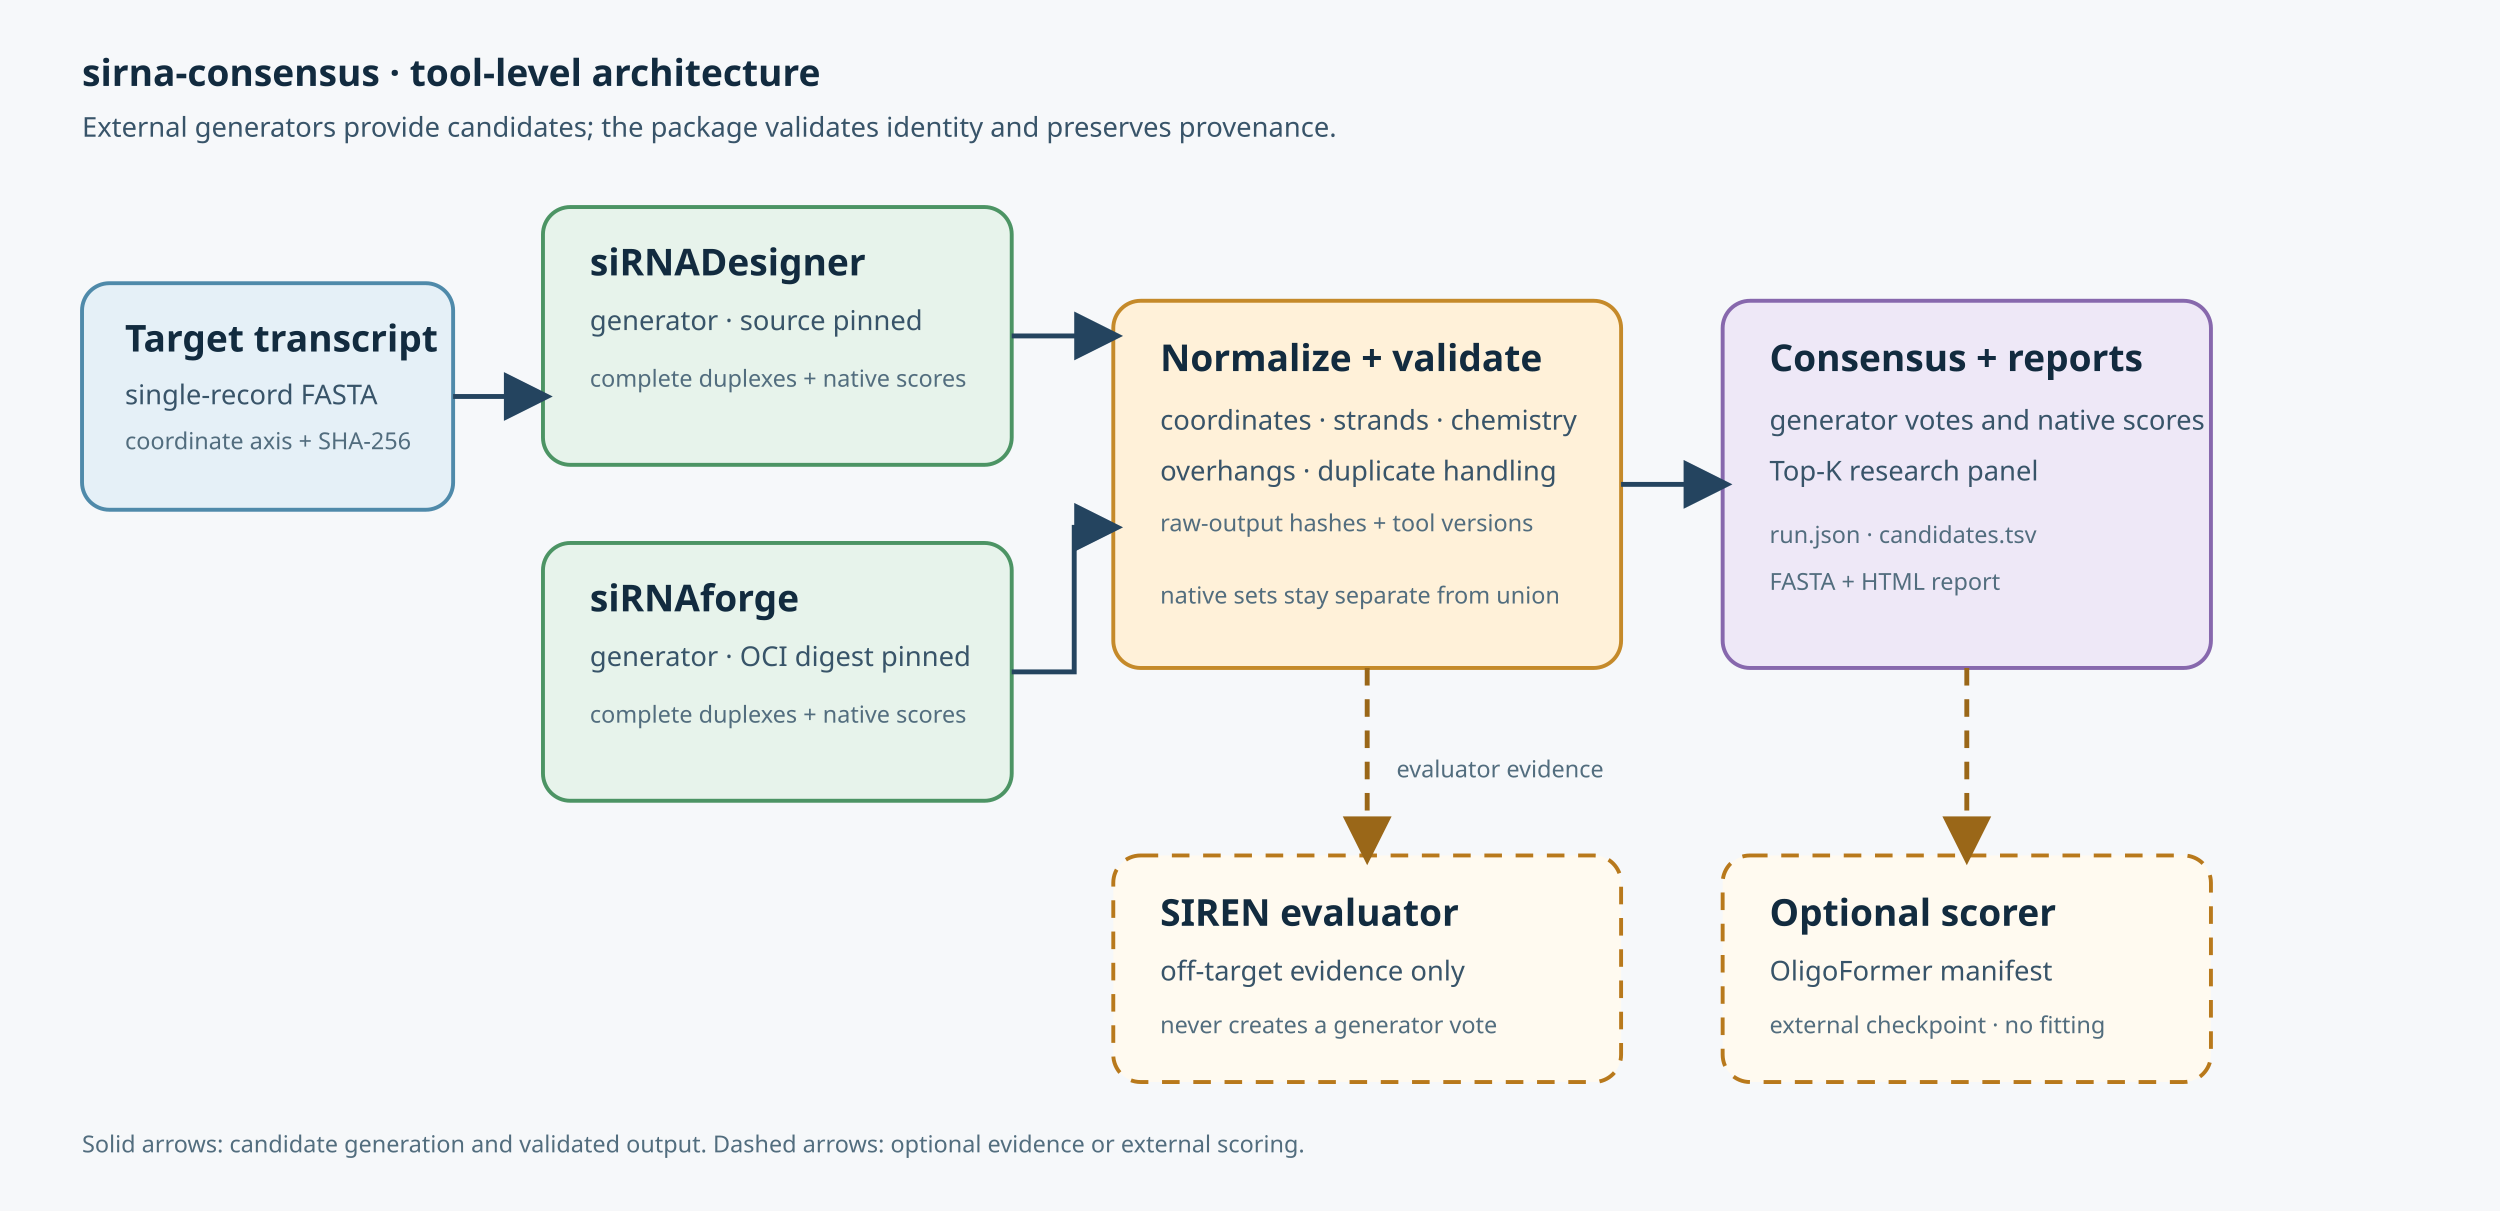
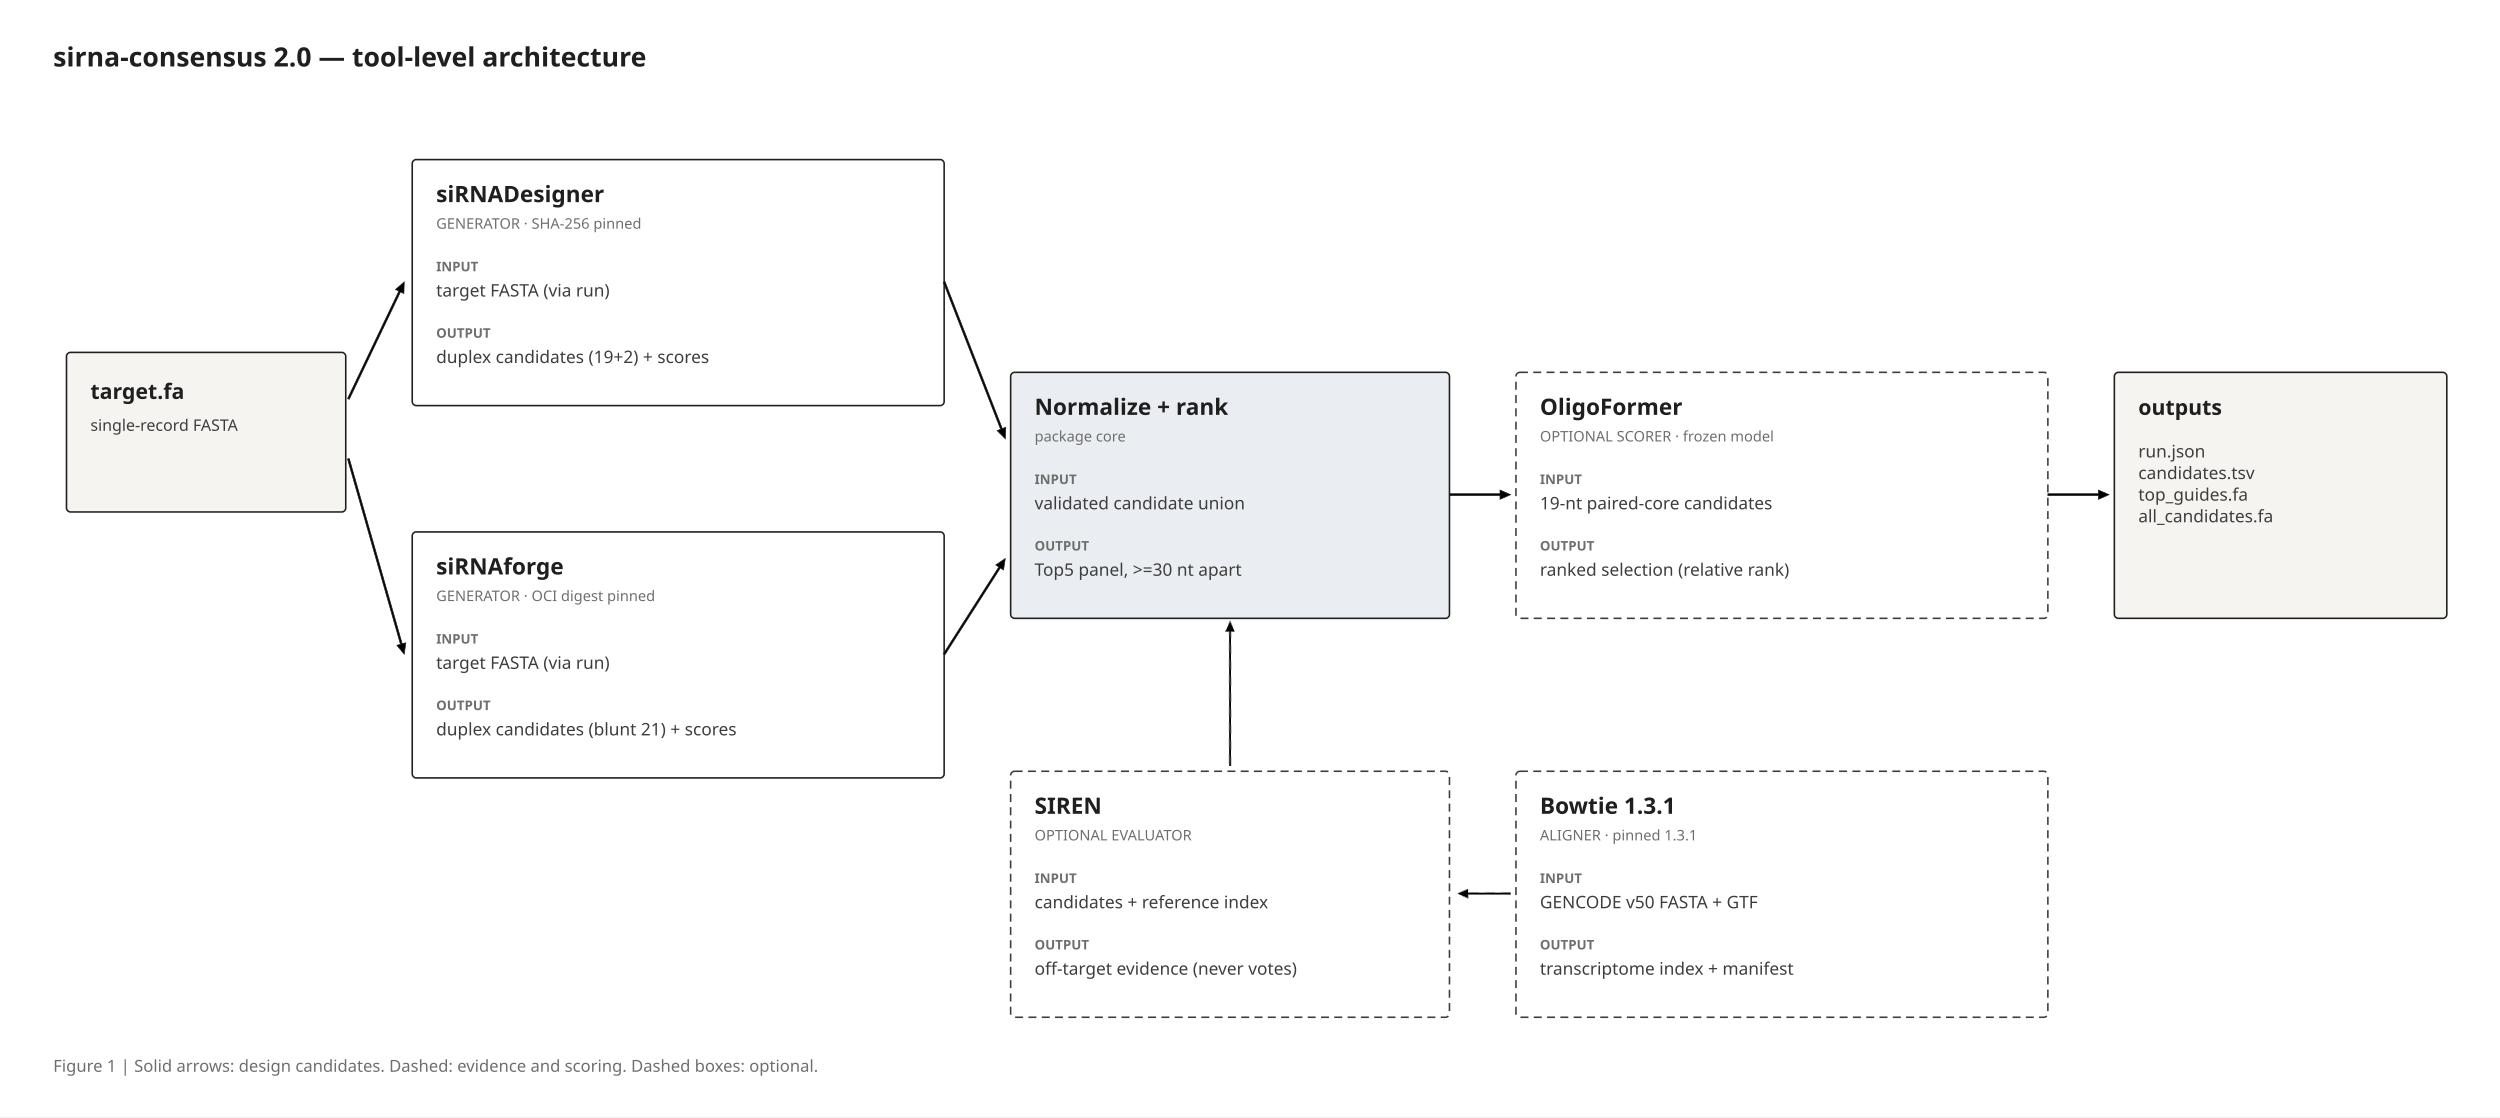
- <svg xmlns="http://www.w3.org/2000/svg" width="1280" height="620" viewBox="0 0 1280 620" role="img" aria-labelledby="title desc">
-   <defs>
-     <marker id="arrow" markerWidth="10" markerHeight="10" refX="8" refY="5" orient="auto">
-       <path d="M0 0 L10 5 L0 10 z" fill="#24445f" />
-     </marker>
-     <marker id="dashed-arrow" markerWidth="10" markerHeight="10" refX="8" refY="5" orient="auto">
-       <path d="M0 0 L10 5 L0 10 z" fill="#9a6718" />
-     </marker>
-     <style>
-       .box{stroke-width:2;rx:14}.title{font:700 19px system-ui,sans-serif;fill:#122b3f}.body{font:14px system-ui,sans-serif;fill:#385469}.small{font:12px system-ui,sans-serif;fill:#526d7e}.solid{stroke:#24445f;stroke-width:2.5;fill:none;marker-end:url(#arrow)}.dashed{stroke:#9a6718;stroke-width:2.5;stroke-dasharray:9 7;fill:none;marker-end:url(#dashed-arrow)}
-     </style>
-   </defs>
-   <rect width="1280" height="620" fill="#f6f8fa" />
-   <text x="42" y="44" class="title" font-size="27">sirna-consensus · tool-level architecture</text>
-   <text x="42" y="70" class="body">External generators provide candidates; the package validates identity and preserves provenance.</text>
-   <rect x="42" y="145" width="190" height="116" class="box" fill="#e5f0f7" stroke="#4f8aaa" />
-   <text x="64" y="180" class="title">Target transcript</text>
-   <text x="64" y="207" class="body">single-record FASTA</text>
-   <text x="64" y="230" class="small">coordinate axis + SHA-256</text>
-   <rect x="278" y="106" width="240" height="132" class="box" fill="#e7f3eb" stroke="#4c9464" />
-   <text x="302" y="141" class="title">siRNADesigner</text>
-   <text x="302" y="169" class="body">generator · source pinned</text>
-   <text x="302" y="198" class="small">complete duplexes + native scores</text>
-   <rect x="278" y="278" width="240" height="132" class="box" fill="#e7f3eb" stroke="#4c9464" />
-   <text x="302" y="313" class="title">siRNAforge</text>
-   <text x="302" y="341" class="body">generator · OCI digest pinned</text>
-   <text x="302" y="370" class="small">complete duplexes + native scores</text>
-   <rect x="570" y="154" width="260" height="188" class="box" fill="#fff1d9" stroke="#c58a2a" />
-   <text x="594" y="190" class="title">Normalize + validate</text>
-   <text x="594" y="220" class="body">coordinates · strands · chemistry</text>
-   <text x="594" y="246" class="body">overhangs · duplicate handling</text>
-   <text x="594" y="272" class="small">raw-output hashes + tool versions</text>
-   <text x="594" y="309" class="small">native sets stay separate from union</text>
-   <rect x="882" y="154" width="250" height="188" class="box" fill="#eee8f7" stroke="#8768ad" />
-   <text x="906" y="190" class="title">Consensus + reports</text>
-   <text x="906" y="220" class="body">generator votes and native scores</text>
-   <text x="906" y="246" class="body">Top-K research panel</text>
-   <text x="906" y="278" class="small">run.json · candidates.tsv</text>
-   <text x="906" y="302" class="small">FASTA + HTML report</text>
-   <path d="M232 203 H278" class="solid" />
-   <path d="M518 172 H570" class="solid" />
-   <path d="M518 344 H550 V270 H570" class="solid" />
-   <path d="M830 248 H882" class="solid" />
-   <rect x="570" y="438" width="260" height="116" class="box" fill="#fffaf0" stroke="#b8791c" stroke-dasharray="9 7" />
-   <text x="594" y="474" class="title">SIREN evaluator</text>
-   <text x="594" y="502" class="body">off-target evidence only</text>
-   <text x="594" y="529" class="small">never creates a generator vote</text>
-   <rect x="882" y="438" width="250" height="116" class="box" fill="#fffaf0" stroke="#b8791c" stroke-dasharray="9 7" />
-   <text x="906" y="474" class="title">Optional scorer</text>
-   <text x="906" y="502" class="body">OligoFormer manifest</text>
-   <text x="906" y="529" class="small">external checkpoint · no fitting</text>
-   <path d="M700 342 V438" class="dashed" />
-   <text x="715" y="398" class="small">evaluator evidence</text>
-   <path d="M1007 342 V438" class="dashed" />
-   <text x="42" y="590" class="small">Solid arrows: candidate generation and validated output. Dashed arrows: optional evidence or external scoring.</text>
+ <svg xmlns="http://www.w3.org/2000/svg" xmlns:ns1="urn:inksmcp" width="3760px" height="1680px" viewBox="0 0 3760 1680" version="1.1" id="svg1">
+   <defs id="defs1" />
+   <rect id="background" x="0" y="0" width="3760" height="1680" style="fill:#ffffff;stroke:none" />
+   <rect id="input" x="100" y="530" width="420" height="240" rx="6" style="fill:#f5f4f1;stroke:#1f1f1f;stroke-width:2.4" />
+   <text id="text1" x="136" y="600" style="fill:#1f1f1f;font-size:32px;font-family:sans-serif;font-weight:bold">target.fa</text>
+   <text id="text2" x="136" y="648" style="fill:#3d3d3d;font-size:24px;font-family:sans-serif;font-weight:normal">single-record FASTA</text>
+   <rect id="card_designer" x="620" y="240" width="800" height="370" rx="6" style="fill:#ffffff;stroke:#1f1f1f;stroke-width:2.4" />
+   <text id="text3" x="656" y="304" style="fill:#1f1f1f;font-size:34px;font-family:sans-serif;font-weight:bold">siRNADesigner</text>
+   <text id="text4" x="656" y="344" style="fill:#6e6e6e;font-size:22px;font-family:sans-serif;font-weight:normal">GENERATOR · SHA-256 pinned</text>
+   <text id="text5" x="656" y="408" style="fill:#6e6e6e;font-size:20px;font-family:sans-serif;font-weight:bold">INPUT</text>
+   <text id="text6" x="656" y="446" style="fill:#3d3d3d;font-size:26px;font-family:sans-serif;font-weight:normal">target FASTA (via run)</text>
+   <text id="text7" x="656" y="508" style="fill:#6e6e6e;font-size:20px;font-family:sans-serif;font-weight:bold">OUTPUT</text>
+   <text id="text8" x="656" y="546" style="fill:#3d3d3d;font-size:26px;font-family:sans-serif;font-weight:normal">duplex candidates (19+2) + scores</text>
+   <rect id="card_forge" x="620" y="800" width="800" height="370" rx="6" style="fill:#ffffff;stroke:#1f1f1f;stroke-width:2.4" />
+   <text id="text9" x="656" y="864" style="fill:#1f1f1f;font-size:34px;font-family:sans-serif;font-weight:bold">siRNAforge</text>
+   <text id="text10" x="656" y="904" style="fill:#6e6e6e;font-size:22px;font-family:sans-serif;font-weight:normal">GENERATOR · OCI digest pinned</text>
+   <text id="text11" x="656" y="968" style="fill:#6e6e6e;font-size:20px;font-family:sans-serif;font-weight:bold">INPUT</text>
+   <text id="text12" x="656" y="1006" style="fill:#3d3d3d;font-size:26px;font-family:sans-serif;font-weight:normal">target FASTA (via run)</text>
+   <text id="text13" x="656" y="1068" style="fill:#6e6e6e;font-size:20px;font-family:sans-serif;font-weight:bold">OUTPUT</text>
+   <text id="text14" x="656" y="1106" style="fill:#3d3d3d;font-size:26px;font-family:sans-serif;font-weight:normal">duplex candidates (blunt 21) + scores</text>
+   <rect id="core" x="1520" y="560" width="660" height="370" rx="6" style="fill:#eaeef2;stroke:#1f1f1f;stroke-width:2.4" />
+   <text id="text15" x="1556" y="624" style="fill:#1f1f1f;font-size:34px;font-family:sans-serif;font-weight:bold">Normalize + rank</text>
+   <text id="text16" x="1556" y="664" style="fill:#6e6e6e;font-size:22px;font-family:sans-serif;font-weight:normal">package core</text>
+   <text id="text17" x="1556" y="728" style="fill:#6e6e6e;font-size:20px;font-family:sans-serif;font-weight:bold">INPUT</text>
+   <text id="text18" x="1556" y="766" style="fill:#3d3d3d;font-size:26px;font-family:sans-serif;font-weight:normal">validated candidate union</text>
+   <text id="text19" x="1556" y="828" style="fill:#6e6e6e;font-size:20px;font-family:sans-serif;font-weight:bold">OUTPUT</text>
+   <text id="text20" x="1556" y="866" style="fill:#3d3d3d;font-size:26px;font-family:sans-serif;font-weight:normal">Top5 panel, &gt;=30 nt apart</text>
+   <rect id="card_oligo" x="2280" y="560" width="800" height="370" rx="6" style="stroke-dasharray:12.0 8.0;fill:#ffffff;stroke:#3d3d3d;stroke-width:2.4" />
+   <text id="text21" x="2316" y="624" style="fill:#1f1f1f;font-size:34px;font-family:sans-serif;font-weight:bold">OligoFormer</text>
+   <text id="text22" x="2316" y="664" style="fill:#6e6e6e;font-size:22px;font-family:sans-serif;font-weight:normal">OPTIONAL SCORER · frozen model</text>
+   <text id="text23" x="2316" y="728" style="fill:#6e6e6e;font-size:20px;font-family:sans-serif;font-weight:bold">INPUT</text>
+   <text id="text24" x="2316" y="766" style="fill:#3d3d3d;font-size:26px;font-family:sans-serif;font-weight:normal">19-nt paired-core candidates</text>
+   <text id="text25" x="2316" y="828" style="fill:#6e6e6e;font-size:20px;font-family:sans-serif;font-weight:bold">OUTPUT</text>
+   <text id="text26" x="2316" y="866" style="fill:#3d3d3d;font-size:26px;font-family:sans-serif;font-weight:normal">ranked selection (relative rank)</text>
+   <rect id="output" x="3180" y="560" width="500" height="370" rx="6" style="fill:#f5f4f1;stroke:#1f1f1f;stroke-width:2.4" />
+   <text id="text27" x="3216" y="624" style="fill:#1f1f1f;font-size:32px;font-family:sans-serif;font-weight:bold">outputs</text>
+   <text id="text28" x="3216" y="688" style="fill:#3d3d3d;font-size:26px;font-family:sans-serif;font-weight:normal;line-height:1.25">
+     <tspan id="tspan29" x="3216" y="688">run.json</tspan>
+     <tspan id="tspan30" x="3216" y="720.5">candidates.tsv</tspan>
+     <tspan id="tspan31" x="3216" y="753">top_guides.fa</tspan>
+     <tspan id="tspan32" x="3216" y="785.5">all_candidates.fa</tspan>
+   </text>
+   <rect id="card_siren" x="1520" y="1160" width="660" height="370" rx="6" style="stroke-dasharray:12.0 8.0;fill:#ffffff;stroke:#3d3d3d;stroke-width:2.4" />
+   <text id="text33" x="1556" y="1224" style="fill:#1f1f1f;font-size:34px;font-family:sans-serif;font-weight:bold">SIREN</text>
+   <text id="text34" x="1556" y="1264" style="fill:#6e6e6e;font-size:22px;font-family:sans-serif;font-weight:normal">OPTIONAL EVALUATOR</text>
+   <text id="text35" x="1556" y="1328" style="fill:#6e6e6e;font-size:20px;font-family:sans-serif;font-weight:bold">INPUT</text>
+   <text id="text36" x="1556" y="1366" style="fill:#3d3d3d;font-size:26px;font-family:sans-serif;font-weight:normal">candidates + reference index</text>
+   <text id="text37" x="1556" y="1428" style="fill:#6e6e6e;font-size:20px;font-family:sans-serif;font-weight:bold">OUTPUT</text>
+   <text id="text38" x="1556" y="1466" style="fill:#3d3d3d;font-size:26px;font-family:sans-serif;font-weight:normal">off-target evidence (never votes)</text>
+   <rect id="card_bowtie" x="2280" y="1160" width="800" height="370" rx="6" style="stroke-dasharray:12.0 8.0;fill:#ffffff;stroke:#3d3d3d;stroke-width:2.4" />
+   <text id="text39" x="2316" y="1224" style="fill:#1f1f1f;font-size:34px;font-family:sans-serif;font-weight:bold">Bowtie 1.3.1</text>
+   <text id="text40" x="2316" y="1264" style="fill:#6e6e6e;font-size:22px;font-family:sans-serif;font-weight:normal">ALIGNER · pinned 1.3.1</text>
+   <text id="text41" x="2316" y="1328" style="fill:#6e6e6e;font-size:20px;font-family:sans-serif;font-weight:bold">INPUT</text>
+   <text id="text42" x="2316" y="1366" style="fill:#3d3d3d;font-size:26px;font-family:sans-serif;font-weight:normal">GENCODE v50 FASTA + GTF</text>
+   <text id="text43" x="2316" y="1428" style="fill:#6e6e6e;font-size:20px;font-family:sans-serif;font-weight:bold">OUTPUT</text>
+   <text id="text44" x="2316" y="1466" style="fill:#3d3d3d;font-size:26px;font-family:sans-serif;font-weight:normal">transcriptome index + manifest</text>
+   <text id="text45" x="80" y="100" style="fill:#1f1f1f;font-size:40px;font-family:sans-serif;font-weight:bold">sirna-consensus 2.0 — tool-level architecture</text>
+   <text id="text46" x="80" y="1612" style="fill:#6e6e6e;font-size:25px;font-family:sans-serif;font-weight:normal">Figure 1 | Solid arrows: design candidates. Dashed: evidence and scoring. Dashed boxes: optional.</text>
+   <path id="arrow47" d="M 525.264,600.603 L 602.372,439.043 L 607.426,441.455 L 608,424 L 594.791,435.425 L 599.845,437.837 L 522.736,599.397 Z" ns1:arrow="524,600,608,424,2.8,14,16" style="stroke:#1f1f1f" />
+   <path id="arrow48" d="M 522.654,690.385 L 602.258,969 L 596.874,970.539 L 608,984 L 610.335,966.693 L 604.951,968.231 L 525.346,689.615 Z" ns1:arrow="524,690,608,984,2.8,14,16" style="stroke:#1f1f1f" />
+   <path id="arrow49" d="M 1418.696,424.509 L 1504.884,645.601 L 1499.667,647.635 L 1512,660 L 1512.711,642.55 L 1507.493,644.584 L 1421.304,423.491 Z" ns1:arrow="1420,424,1512,660,2.8,14,16" style="stroke:#1f1f1f" />
+   <path id="arrow50" d="M 1421.18,984.754 L 1504.565,854.237 L 1509.285,857.252 L 1512,840 L 1497.487,849.714 L 1502.206,852.729 L 1418.82,983.246 Z" ns1:arrow="1420,984,1512,840,2.8,14,16" style="stroke:#1f1f1f" />
+   <path id="arrow51" d="M 2180,745.4 L 2256,745.4 L 2256,751 L 2272,744 L 2256,737 L 2256,742.6 L 2180,742.6 Z" ns1:arrow="2180,744,2272,744,2.8,14,16" style="stroke:#1f1f1f" />
+   <path id="arrow52" d="M 3080,745.4 L 3156,745.4 L 3156,751 L 3172,744 L 3156,737 L 3156,742.6 L 3080,742.6 Z" ns1:arrow="3080,744,3172,744,2.8,14,16" style="stroke:#1f1f1f" />
+   <path id="arrow53" d="M 1851.4,1152 L 1851.4,950 L 1857,950 L 1850,934 L 1843,950 L 1848.6,950 L 1848.6,1152 Z" ns1:arrow="1850,1152,1850,934,2.8,14,16" style="stroke-dasharray:14.0 10.0;stroke:#6e6e6e" />
+   <path id="arrow54" d="M 2272,1342.6 L 2208,1342.6 L 2208,1337 L 2192,1344 L 2208,1351 L 2208,1345.4 L 2272,1345.4 Z" ns1:arrow="2272,1344,2192,1344,2.8,14,16" style="stroke-dasharray:14.0 10.0;stroke:#6e6e6e" />
</svg>
